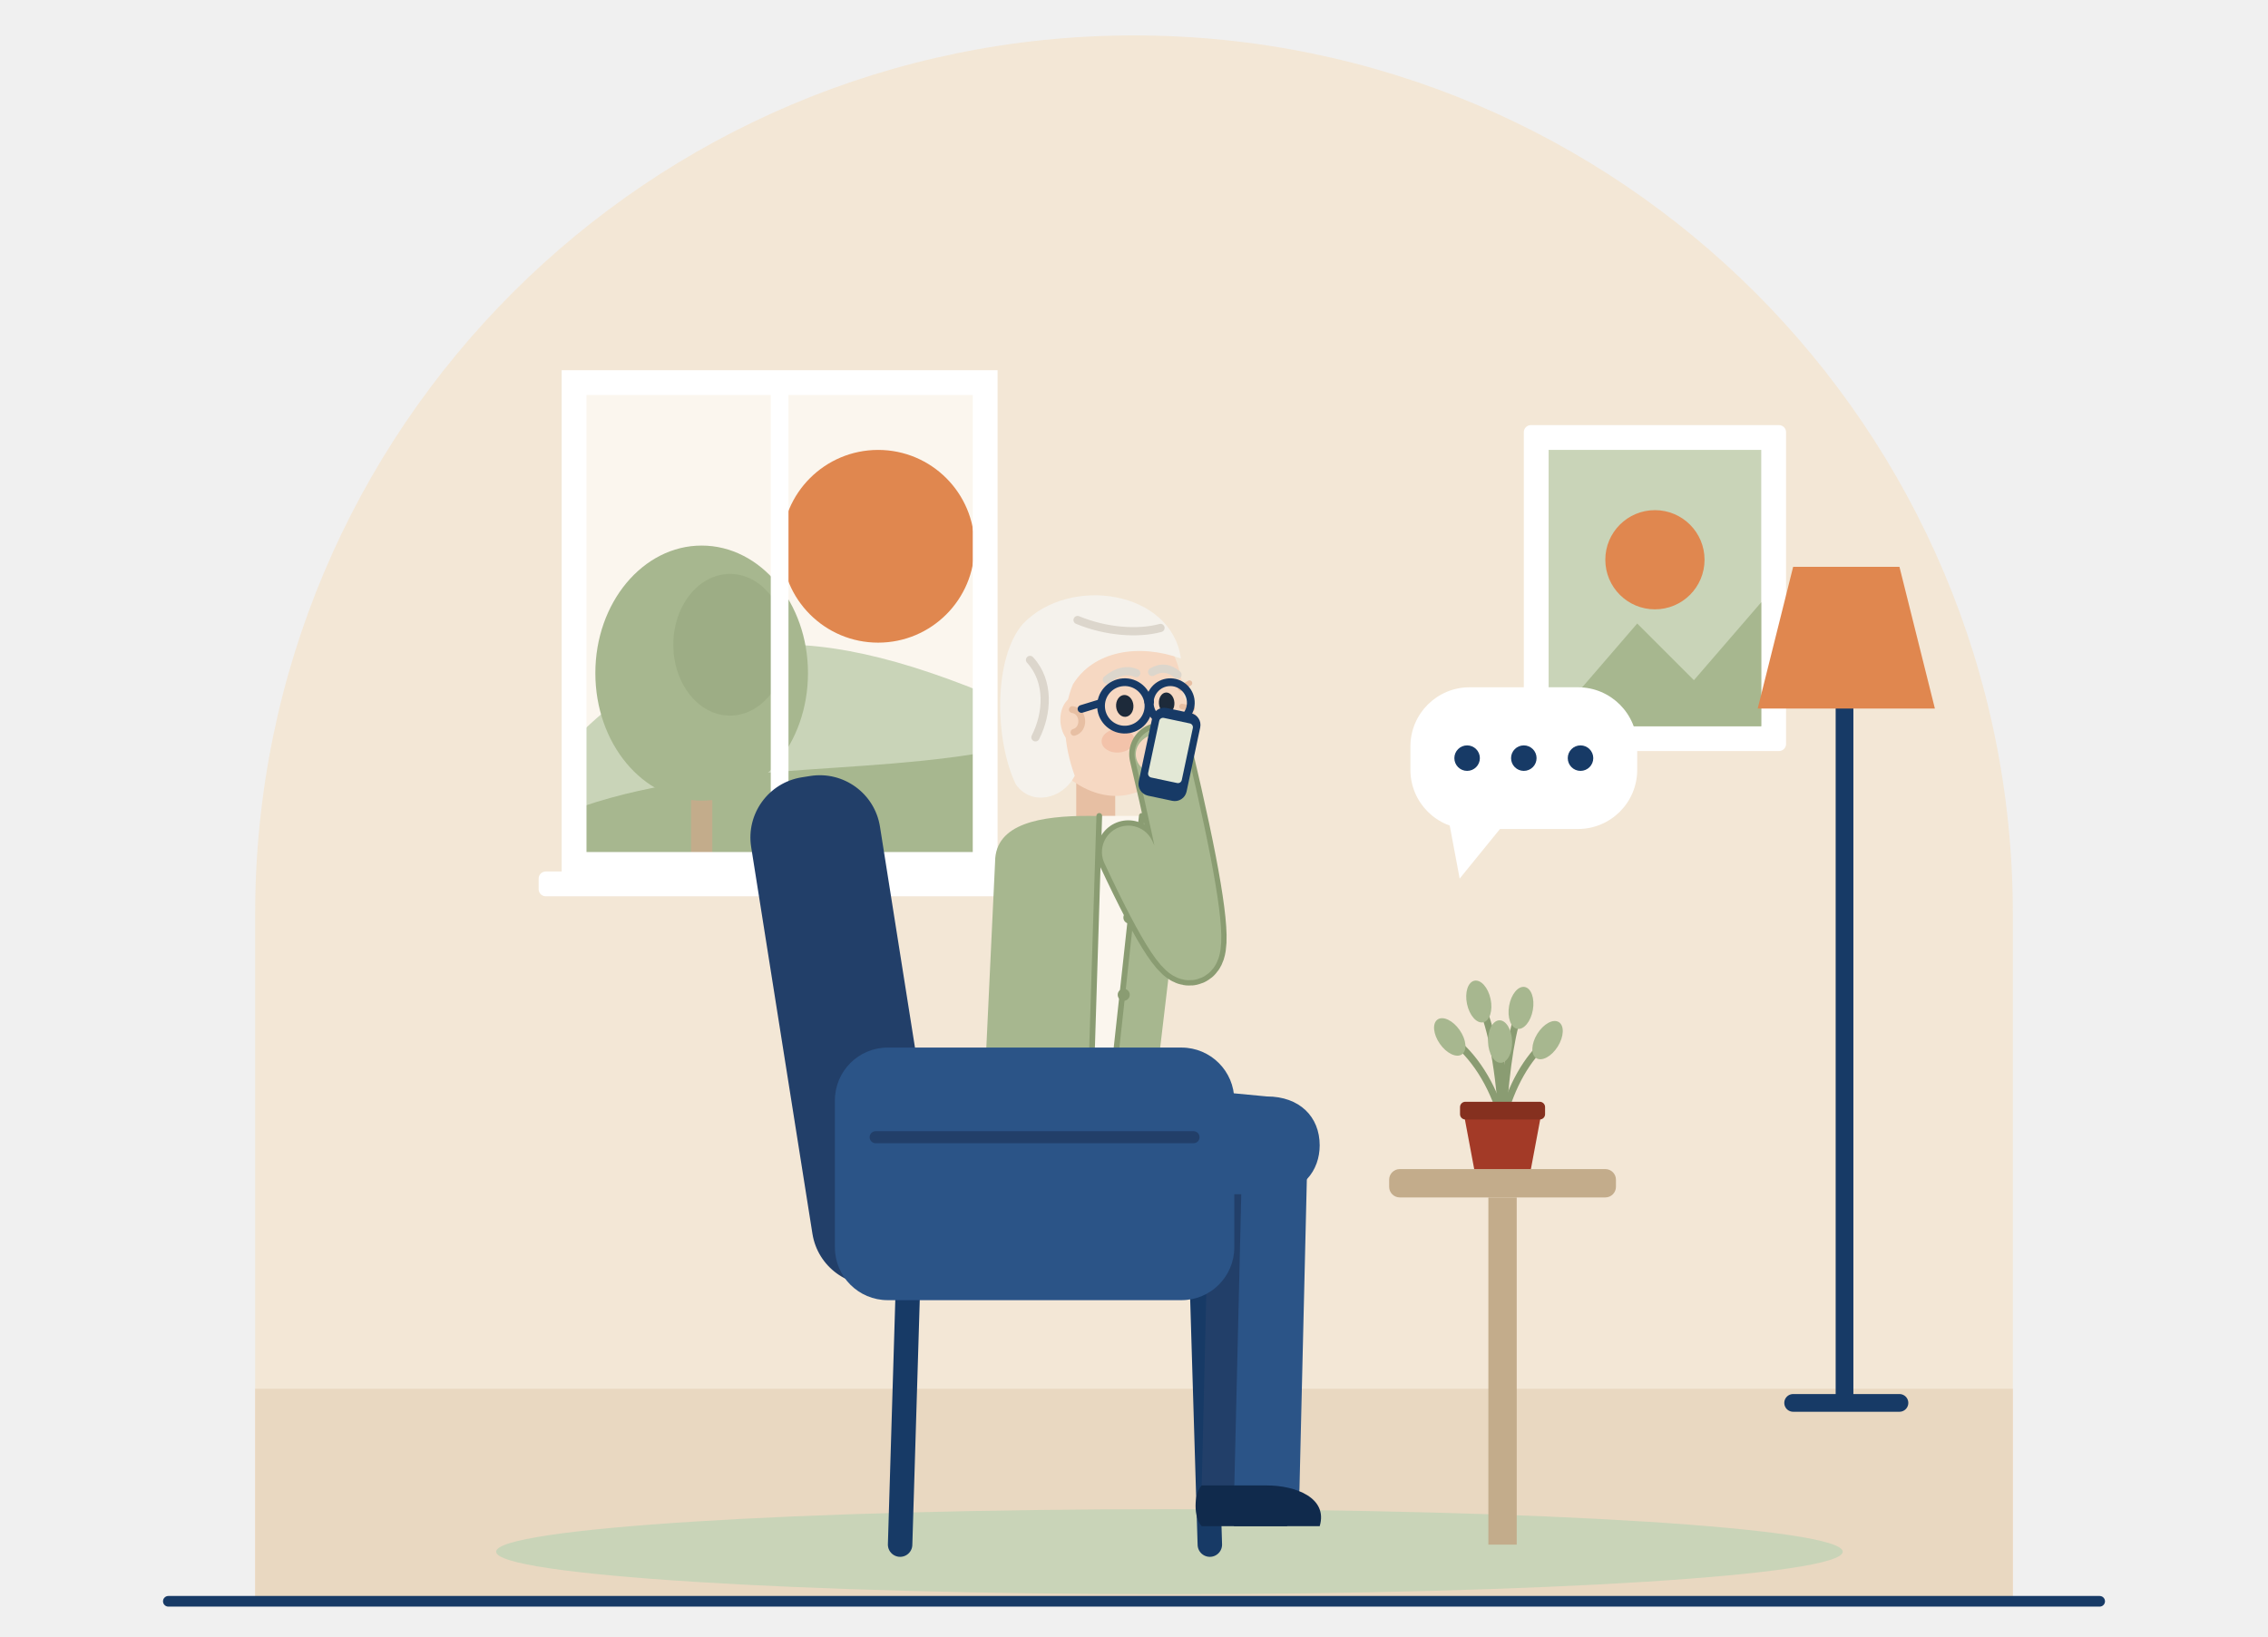
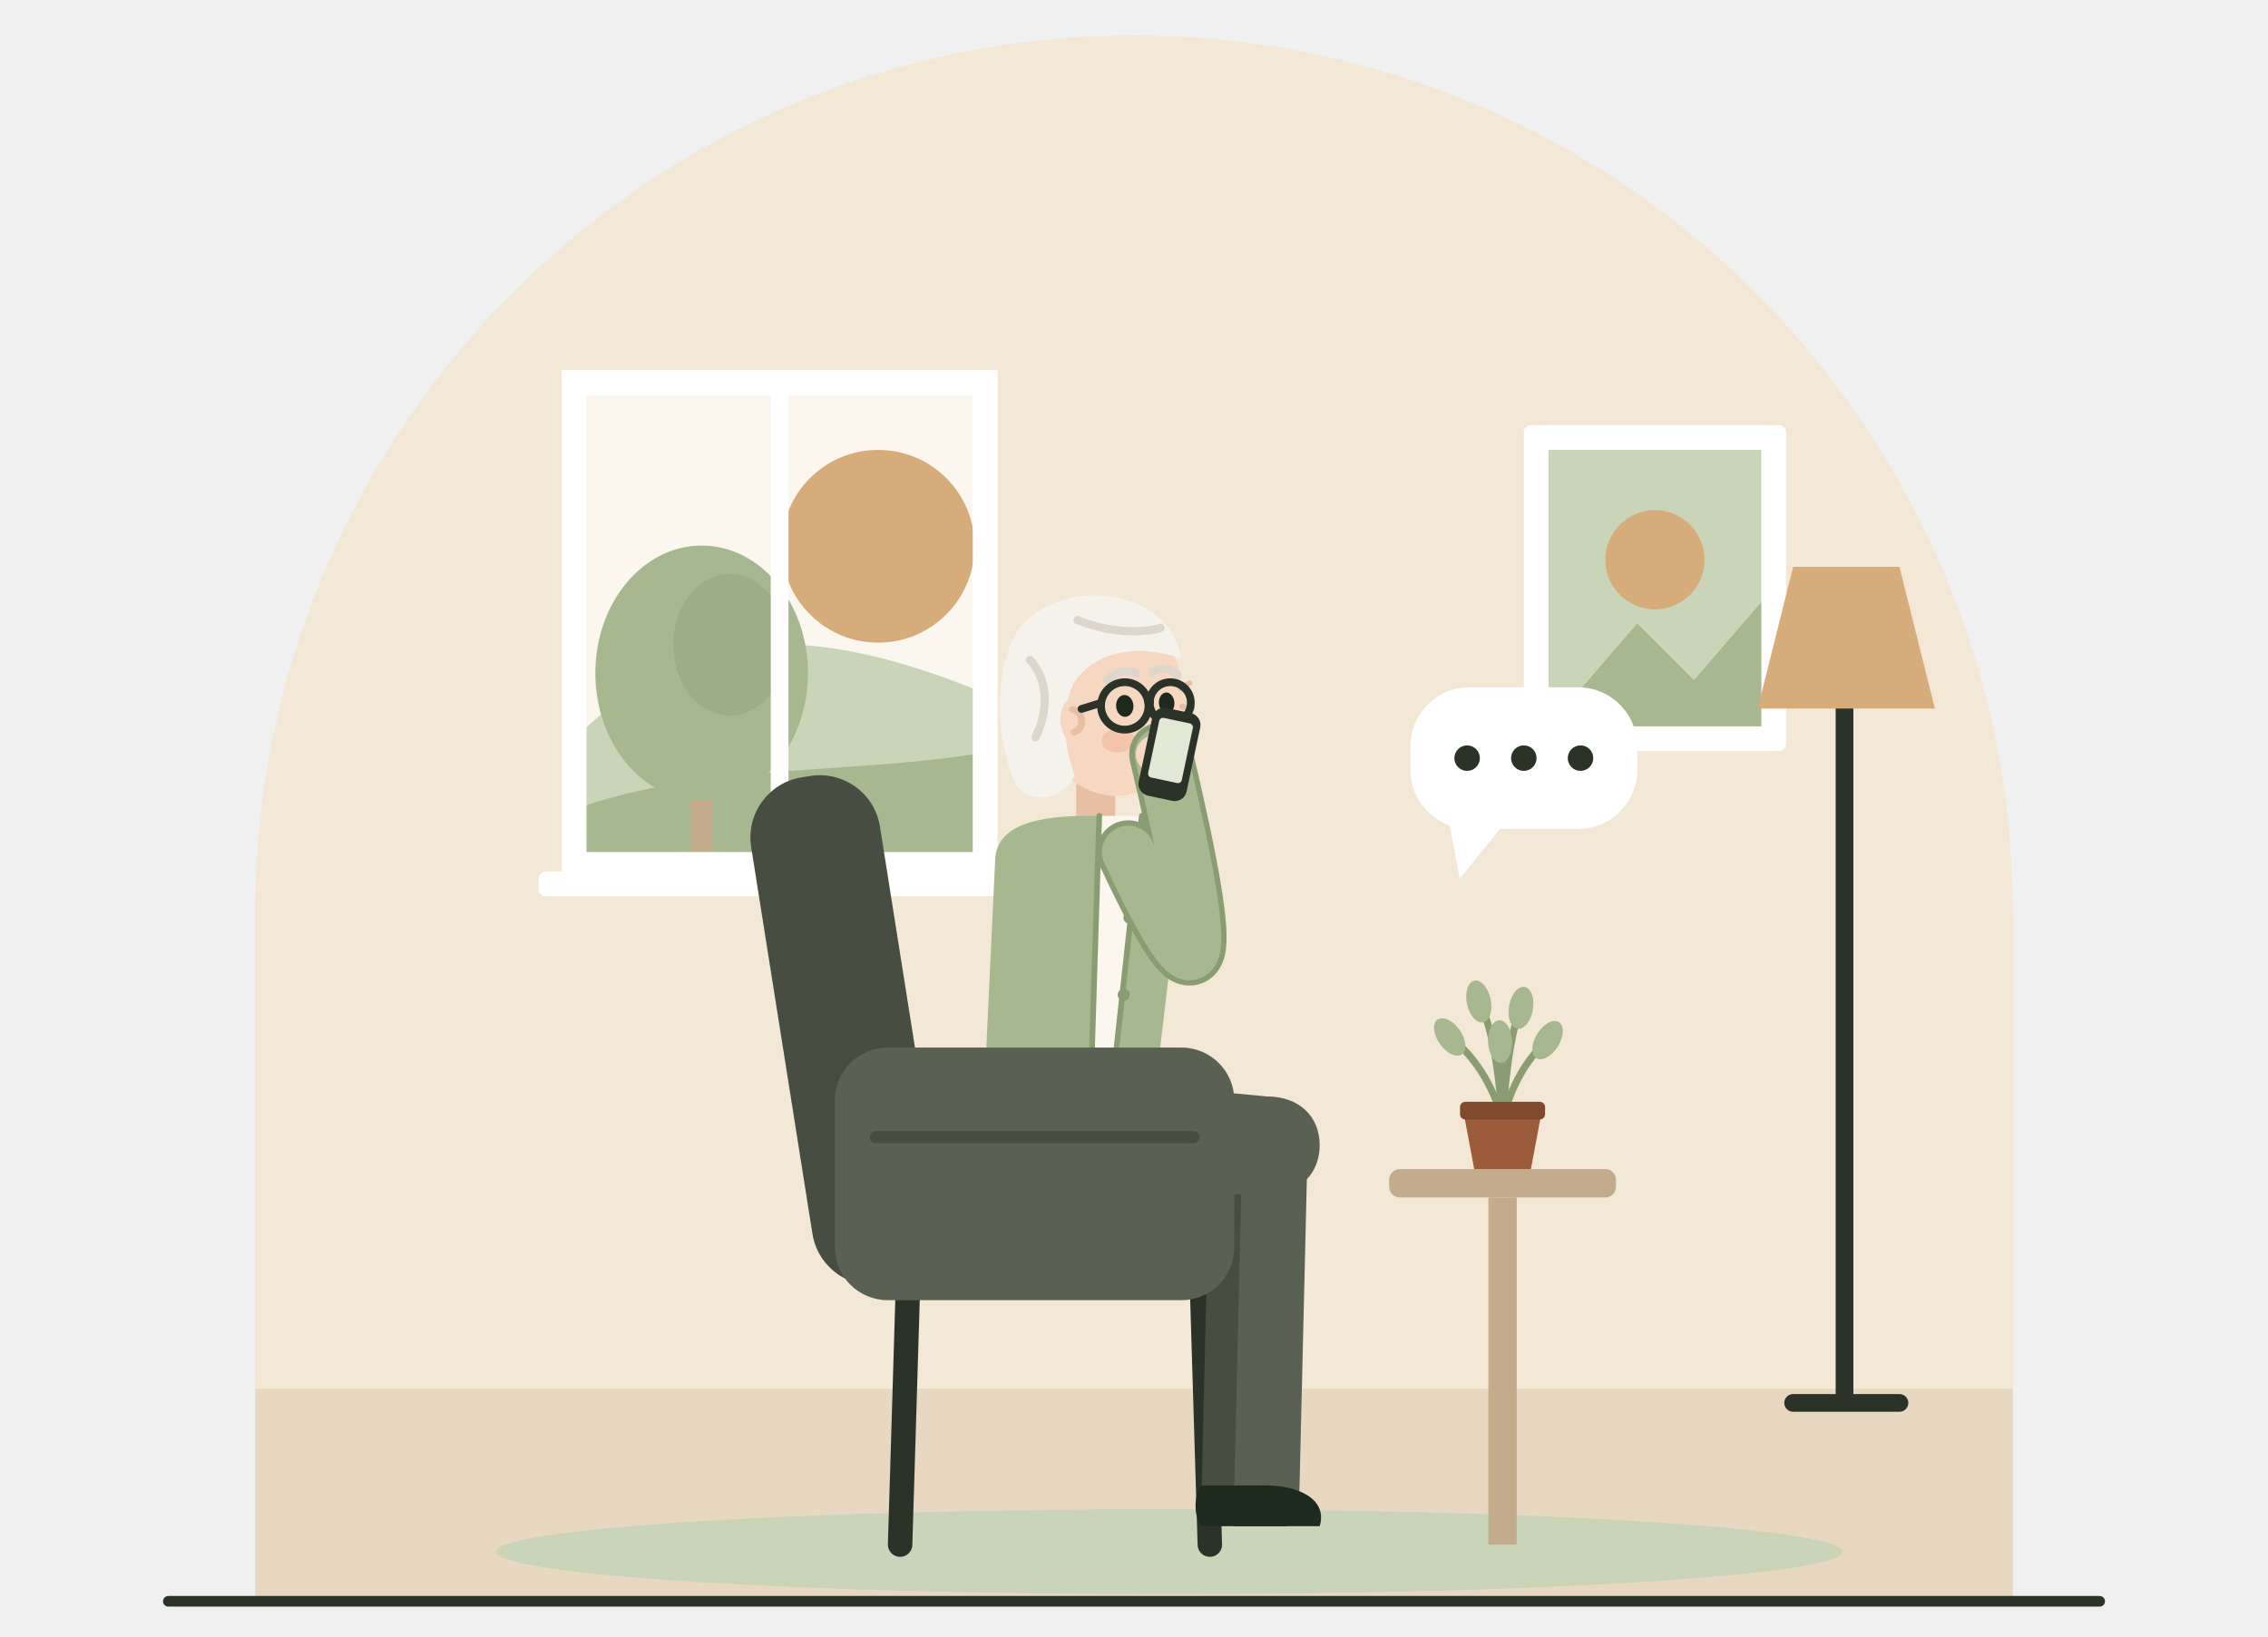
<svg xmlns="http://www.w3.org/2000/svg" viewBox="0 0 640 462" fill="none" stroke-linecap="round" stroke-linejoin="round">
  <clipPath id="kt">
    <path d="M72 452 L72 258 A248 248 0 0 1 568 258 L568 452 Z" />
  </clipPath>
  <g clip-path="url(#kt)">
    <rect x="0" y="0" width="640" height="462" fill="#f3e7d6" />
    <rect x="0" y="392" width="640" height="70" fill="#e9d8c1" />
    <clipPath id="f162108">
      <rect x="162" y="108" width="116" height="136" />
    </clipPath>
    <g clip-path="url(#f162108)">
      <rect x="162" y="108" width="116" height="136" fill="#fbf6ee" />
-       <circle cx="247.8" cy="154.2" r="27.2" fill="#e0874f" />
+       <circle cx="247.8" cy="154.2" r="27.2" fill="#d6ac7a" />
      <path d="M157 214.1 C191 176 225.8 173.3 283 197.8 L283 249 157 249 Z" fill="#c9d4b8" />
      <path d="M157 230.4 C196.8 214.1 243.2 219.5 283 211.4 L283 249 157 249 Z" fill="#a7b78f" />
      <rect x="195" y="207" width="6" height="45" rx="2" fill="#c3ac8b" />
      <ellipse cx="198" cy="190" rx="30" ry="36" fill="#a7b78f" />
      <ellipse cx="206" cy="182" rx="16" ry="20" fill="#8a9c72" opacity=".35" />
    </g>
    <path d="M158.5 104.5 h123 v143 h-123 Z M165.5 111.5 v129 h109 v-129 Z" fill="#ffffff" fill-rule="evenodd" />
    <rect x="217.5" y="108" width="5" height="136" fill="#ffffff" />
    <rect x="152" y="246" width="136" height="7" rx="2" fill="#ffffff" />
    <rect x="430" y="120" width="74" height="92" rx="2" fill="#ffffff" />
    <rect x="437" y="127" width="60" height="78" fill="#c9d4b8" />
-     <circle cx="467" cy="158" r="14" fill="#e0874f" />
+     <circle cx="467" cy="158" r="14" fill="#d6ac7a" />
    <path d="M437 205 L462 176 L478 192 L497 170 L497 205 Z" fill="#a7b78f" />
-     <rect x="518" y="196" width="5" height="200" fill="#173a66" />
-     <path d="M496 200 L546 200 L536 160 L506 160 Z" fill="#e0874f" />
-     <path d="M506 396 L536 396" stroke="#173a66" stroke-width="5" />
+     <rect x="518" y="196" width="5" height="200" fill="#2b3328" />
+     <path d="M496 200 L546 200 L536 160 L506 160 Z" fill="#d6ac7a" />
+     <path d="M506 396 L536 396" stroke="#2b3328" stroke-width="5" />
    <ellipse cx="330" cy="438" rx="190" ry="12" fill="#c9d4b8" />
-     <path d="M256.3 360.1 L254 436 M339.1 360.1 L341.4 436" stroke="#173a66" stroke-width="6.9" />
+     <path d="M256.3 360.1 L254 436 M339.1 360.1 L341.4 436" stroke="#2b3328" stroke-width="6.9" />
    <g transform="rotate(-9 249.4 357.8)">
-       <rect x="231" y="217.5" width="36.8" height="144.9" rx="17.2" fill="#223f69" />
+       <rect x="231" y="217.5" width="36.8" height="144.9" rx="17.2" fill="#474d40" />
    </g>
-     <rect x="240.2" y="330.2" width="119.6" height="34.5" rx="13.8" fill="#2b5487" />
-     <path d="M270.1 337.1 L348.3 337.1 C358.6 337.1 363.2 330.2 363.2 323.3 C363.2 315.2 357.5 309.5 348.3 309.5 L300 304.9 C283.9 302.6 270.1 307.2 267.8 318.7 C266.6 327.9 267.8 334.8 270.1 337.1 Z" fill="#223f69" />
-     <path d="M350.6 323.3 L348.3 419.9" stroke="#223f69" stroke-width="18.4" />
-     <path d="M339.1 430.8 L363.2 430.8 C365.6 422.8 356.4 419.3 348.3 419.3 L339.1 419.3 C336.8 421.6 336.8 428.5 339.1 430.8 Z" fill="#102a4c" />
+     <rect x="240.2" y="330.2" width="119.6" height="34.5" rx="13.8" fill="#5a6152" />
+     <path d="M270.1 337.1 L348.3 337.1 C358.6 337.1 363.2 330.2 363.2 323.3 C363.2 315.2 357.5 309.5 348.3 309.5 L300 304.9 C283.9 302.6 270.1 307.2 267.8 318.7 C266.6 327.9 267.8 334.8 270.1 337.1 Z" fill="#474d40" />
+     <path d="M350.6 323.3 L348.3 419.9" stroke="#474d40" stroke-width="18.4" />
+     <path d="M339.1 430.8 L363.2 430.8 C365.6 422.8 356.4 419.3 348.3 419.3 L339.1 419.3 C336.8 421.6 336.8 428.5 339.1 430.8 Z" fill="#1f2a1e" />
    <path d="M290.8 240.5 Q280.4 294.6 329.9 307.2" stroke="#8a9c72" stroke-width="14.9" />
    <ellipse cx="329.9" cy="307.2" rx="7.1" ry="5.9" fill="#f6d8c2" />
    <path d="M303.7 217.3 L303.7 233.3 314.7 233.3 314.7 217.3 Z" fill="#e7bfa3" />
    <path d="M280.8 243.3 C280.8 232.3 294 230.3 307.2 230.3 C320.4 230.3 333.6 232.3 333.6 243.3 L323.3 330.2 C315.9 337.2 284.1 337.2 276.7 330.2 Z" fill="#a7b78f" />
    <path d="M310.2 230.3 L322.2 230.3 311 333.2 307 333.2 Z" fill="#fbf6ee" />
    <path d="M310.2 230.3 L307 333.2 M322.2 230.3 L311 333.2" stroke="#8a9c72" stroke-width="1.6" />
    <circle cx="318.7" cy="259" r="1.7" fill="#8a9c72" />
    <circle cx="317.1" cy="280.8" r="1.7" fill="#8a9c72" />
    <circle cx="315.5" cy="302.5" r="1.7" fill="#8a9c72" />
    <g transform="rotate(-4 311.5 229)">
      <g transform="translate(314.3 199.1) scale(1.288)">
        <path d="M0 -21 C10 -21 17 -13 17 -1 C17 10 12 19 3 20 C-6 21 -16 12 -16 0 C-16 -12 -10 -21 0 -21 Z" fill="#f6d8c2" />
        <path d="M15.5 -3 C18.5 2 21.5 5.5 19.5 7.5 C18.5 8.5 16.5 8.5 15 8 Z" fill="#f6d8c2" />
        <path d="M17 -9 C16 -24 -6 -29 -17 -19 C-24 -12 -25 6 -21 16 C-18 21 -11 20 -8 15 C-10 8 -10 1 -7 -5 C-2 -12 8 -13 17 -9 Z" fill="#f5f2ec" />
        <path d="M-16 -11 C-12 -6 -13 1 -16 6 M-5 -19 C1 -16 8 -15 13 -16" stroke="#dcd6cc" stroke-width="1.8" />
        <ellipse cx="-6.5" cy="3" rx="3.8" ry="5.4" fill="#f6d8c2" />
        <path d="M-7.5 0.5 C-5 1 -5 5 -7.5 5.5" stroke="#e7bfa3" stroke-width="1.5" />
-         <ellipse cx="4" cy="0.5" rx="1.9" ry="2.4" fill="#1d2a3a" />
-         <ellipse cx="13.2" cy="0.5" rx="1.7" ry="2.3" fill="#1d2a3a" />
+         <ellipse cx="4" cy="0.5" rx="1.9" ry="2.4" fill="#1f2a1e" />
+         <ellipse cx="13.2" cy="0.5" rx="1.7" ry="2.3" fill="#1f2a1e" />
        <path d="M0.5 -5.5 Q4 -8 7 -6.5 M10.5 -6.5 Q13.5 -8 16 -5.5" stroke="#dcd6cc" stroke-width="1.8" />
-         <ellipse cx="10.5" cy="12.5" rx="2.8" ry="2.2" fill="#1d2a3a" />
+         <ellipse cx="10.5" cy="12.5" rx="2.8" ry="2.2" fill="#1f2a1e" />
        <ellipse cx="2" cy="8" rx="3.6" ry="2.6" fill="#e98b6d" opacity=".28" />
        <path d="M16.5 -2.5 l2 -1 M16.5 1.5 l2.2 0.6" stroke="#e7bfa3" stroke-width="1.2" />
-         <circle cx="4" cy="0.5" r="5.2" stroke="#173a66" stroke-width="1.7" />
-         <circle cx="14" cy="0.5" r="4.5" stroke="#173a66" stroke-width="1.7" />
-         <path d="M9.2 0 L9.6 0 M-1.2 -0.5 L-5.5 0.5" stroke="#173a66" stroke-width="1.7" />
+         <circle cx="4" cy="0.5" r="5.2" stroke="#2b3328" stroke-width="1.7" />
+         <circle cx="14" cy="0.5" r="4.5" stroke="#2b3328" stroke-width="1.7" />
+         <path d="M9.2 0 L9.6 0 M-1.2 -0.5 L-5.5 0.5" stroke="#2b3328" stroke-width="1.7" />
      </g>
    </g>
-     <path d="M279.3 337.1 L357.5 337.1 C367.9 337.1 372.4 330.2 372.4 323.3 C372.4 315.2 366.7 309.5 357.5 309.5 L309.2 304.9 C293.1 302.6 279.3 307.2 277 318.7 C275.9 327.9 277 334.8 279.3 337.1 Z" fill="#2b5487" />
-     <path d="M359.8 323.3 L357.5 419.9" stroke="#2b5487" stroke-width="18.4" />
-     <path d="M348.3 430.8 L372.4 430.8 C374.8 422.8 365.6 419.3 357.5 419.3 L348.3 419.3 C346 421.6 346 428.5 348.3 430.8 Z" fill="#102a4c" />
-     <rect x="235.6" y="295.7" width="112.7" height="71.3" rx="14.9" fill="#2b5487" />
-     <path d="M247.1 321 H336.8" stroke="#223f69" stroke-width="3.4" />
+     <path d="M279.3 337.1 L357.5 337.1 C367.9 337.1 372.4 330.2 372.4 323.3 C372.4 315.2 366.7 309.5 357.5 309.5 L309.2 304.9 C293.1 302.6 279.3 307.2 277 318.7 C275.9 327.9 277 334.8 279.3 337.1 Z" fill="#5a6152" />
+     <path d="M359.8 323.3 L357.5 419.9" stroke="#5a6152" stroke-width="18.4" />
+     <path d="M348.3 430.8 L372.4 430.8 C374.8 422.8 365.6 419.3 357.5 419.3 L348.3 419.3 C346 421.6 346 428.5 348.3 430.8 Z" fill="#1f2a1e" />
+     <rect x="235.6" y="295.7" width="112.7" height="71.3" rx="14.9" fill="#5a6152" />
+     <path d="M247.1 321 H336.8" stroke="#474d40" stroke-width="3.4" />
    <path d="M318.4 240.5 Q350.6 309.5 327.6 212.9" stroke="#8a9c72" stroke-width="17.9" />
    <path d="M318.4 240.5 Q350.6 309.5 327.6 212.9" stroke="#a7b78f" stroke-width="14.9" />
    <ellipse cx="327.6" cy="212.9" rx="7.1" ry="5.9" fill="#f6d8c2" />
    <g transform="rotate(12 330 213)">
-       <rect x="323.1" y="200.3" width="13.8" height="25.3" rx="3.4" fill="#173a66" />
+       <rect x="323.1" y="200.3" width="13.8" height="25.3" rx="3.4" fill="#2b3328" />
      <rect x="325.2" y="203.2" width="9.7" height="17.2" rx="1.1" fill="#e3e8d6" />
    </g>
    <rect x="398" y="194" width="64" height="40" rx="16.7" fill="#ffffff" />
    <path d="M408.9 232 L411.9 248 424.9 232 Z" fill="#ffffff" />
-     <circle cx="414" cy="214" r="3.6" fill="#173a66" />
-     <circle cx="430" cy="214" r="3.6" fill="#173a66" />
-     <circle cx="446" cy="214" r="3.6" fill="#173a66" />
+     <circle cx="414" cy="214" r="3.6" fill="#2b3328" />
+     <circle cx="430" cy="214" r="3.6" fill="#2b3328" />
+     <circle cx="446" cy="214" r="3.6" fill="#2b3328" />
    <rect x="392" y="330" width="64" height="8" rx="3" fill="#c3ac8b" />
    <rect x="420" y="338" width="8" height="98" fill="#c3ac8b" />
    <path d="M424 316 Q419.5 300.7 409.1 292.7" stroke="#8a9c72" stroke-width="2" />
    <ellipse cx="409.1" cy="292.7" rx="6" ry="3.4" fill="#a7b78f" transform="rotate(-125 409.1 292.7)" />
    <path d="M424 316 Q422 290.7 417.3 282.7" stroke="#8a9c72" stroke-width="2" />
    <ellipse cx="417.3" cy="282.7" rx="6" ry="3.4" fill="#a7b78f" transform="rotate(-102 417.3 282.7)" />
    <path d="M424 316 Q425.6 292.5 429.2 284.5" stroke="#8a9c72" stroke-width="2" />
    <ellipse cx="429.2" cy="284.5" rx="6" ry="3.4" fill="#a7b78f" transform="rotate(-80 429.2 284.5)" />
    <path d="M424 316 Q427.8 301.6 436.7 293.6" stroke="#8a9c72" stroke-width="2" />
    <ellipse cx="436.7" cy="293.6" rx="6" ry="3.4" fill="#a7b78f" transform="rotate(-58 436.7 293.6)" />
    <path d="M424 316 Q423.8 302 423.3 294" stroke="#8a9c72" stroke-width="2" />
    <ellipse cx="423.3" cy="294" rx="6" ry="3.4" fill="#a7b78f" transform="rotate(-92 423.3 294)" />
-     <path d="M413 314 L435 314 432 330 416 330 Z" fill="#a33a27" />
-     <rect x="412" y="311" width="24" height="5" rx="1.5" fill="#85301f" />
+     <path d="M413 314 L435 314 432 330 416 330 Z" fill="#9c5b3b" />
+     <rect x="412" y="311" width="24" height="5" rx="1.5" fill="#7f4a30" />
  </g>
-   <rect x="46" y="450.5" width="548" height="3" rx="1.5" fill="#173a66" />
+   <rect x="46" y="450.5" width="548" height="3" rx="1.5" fill="#2b3328" />
</svg>
